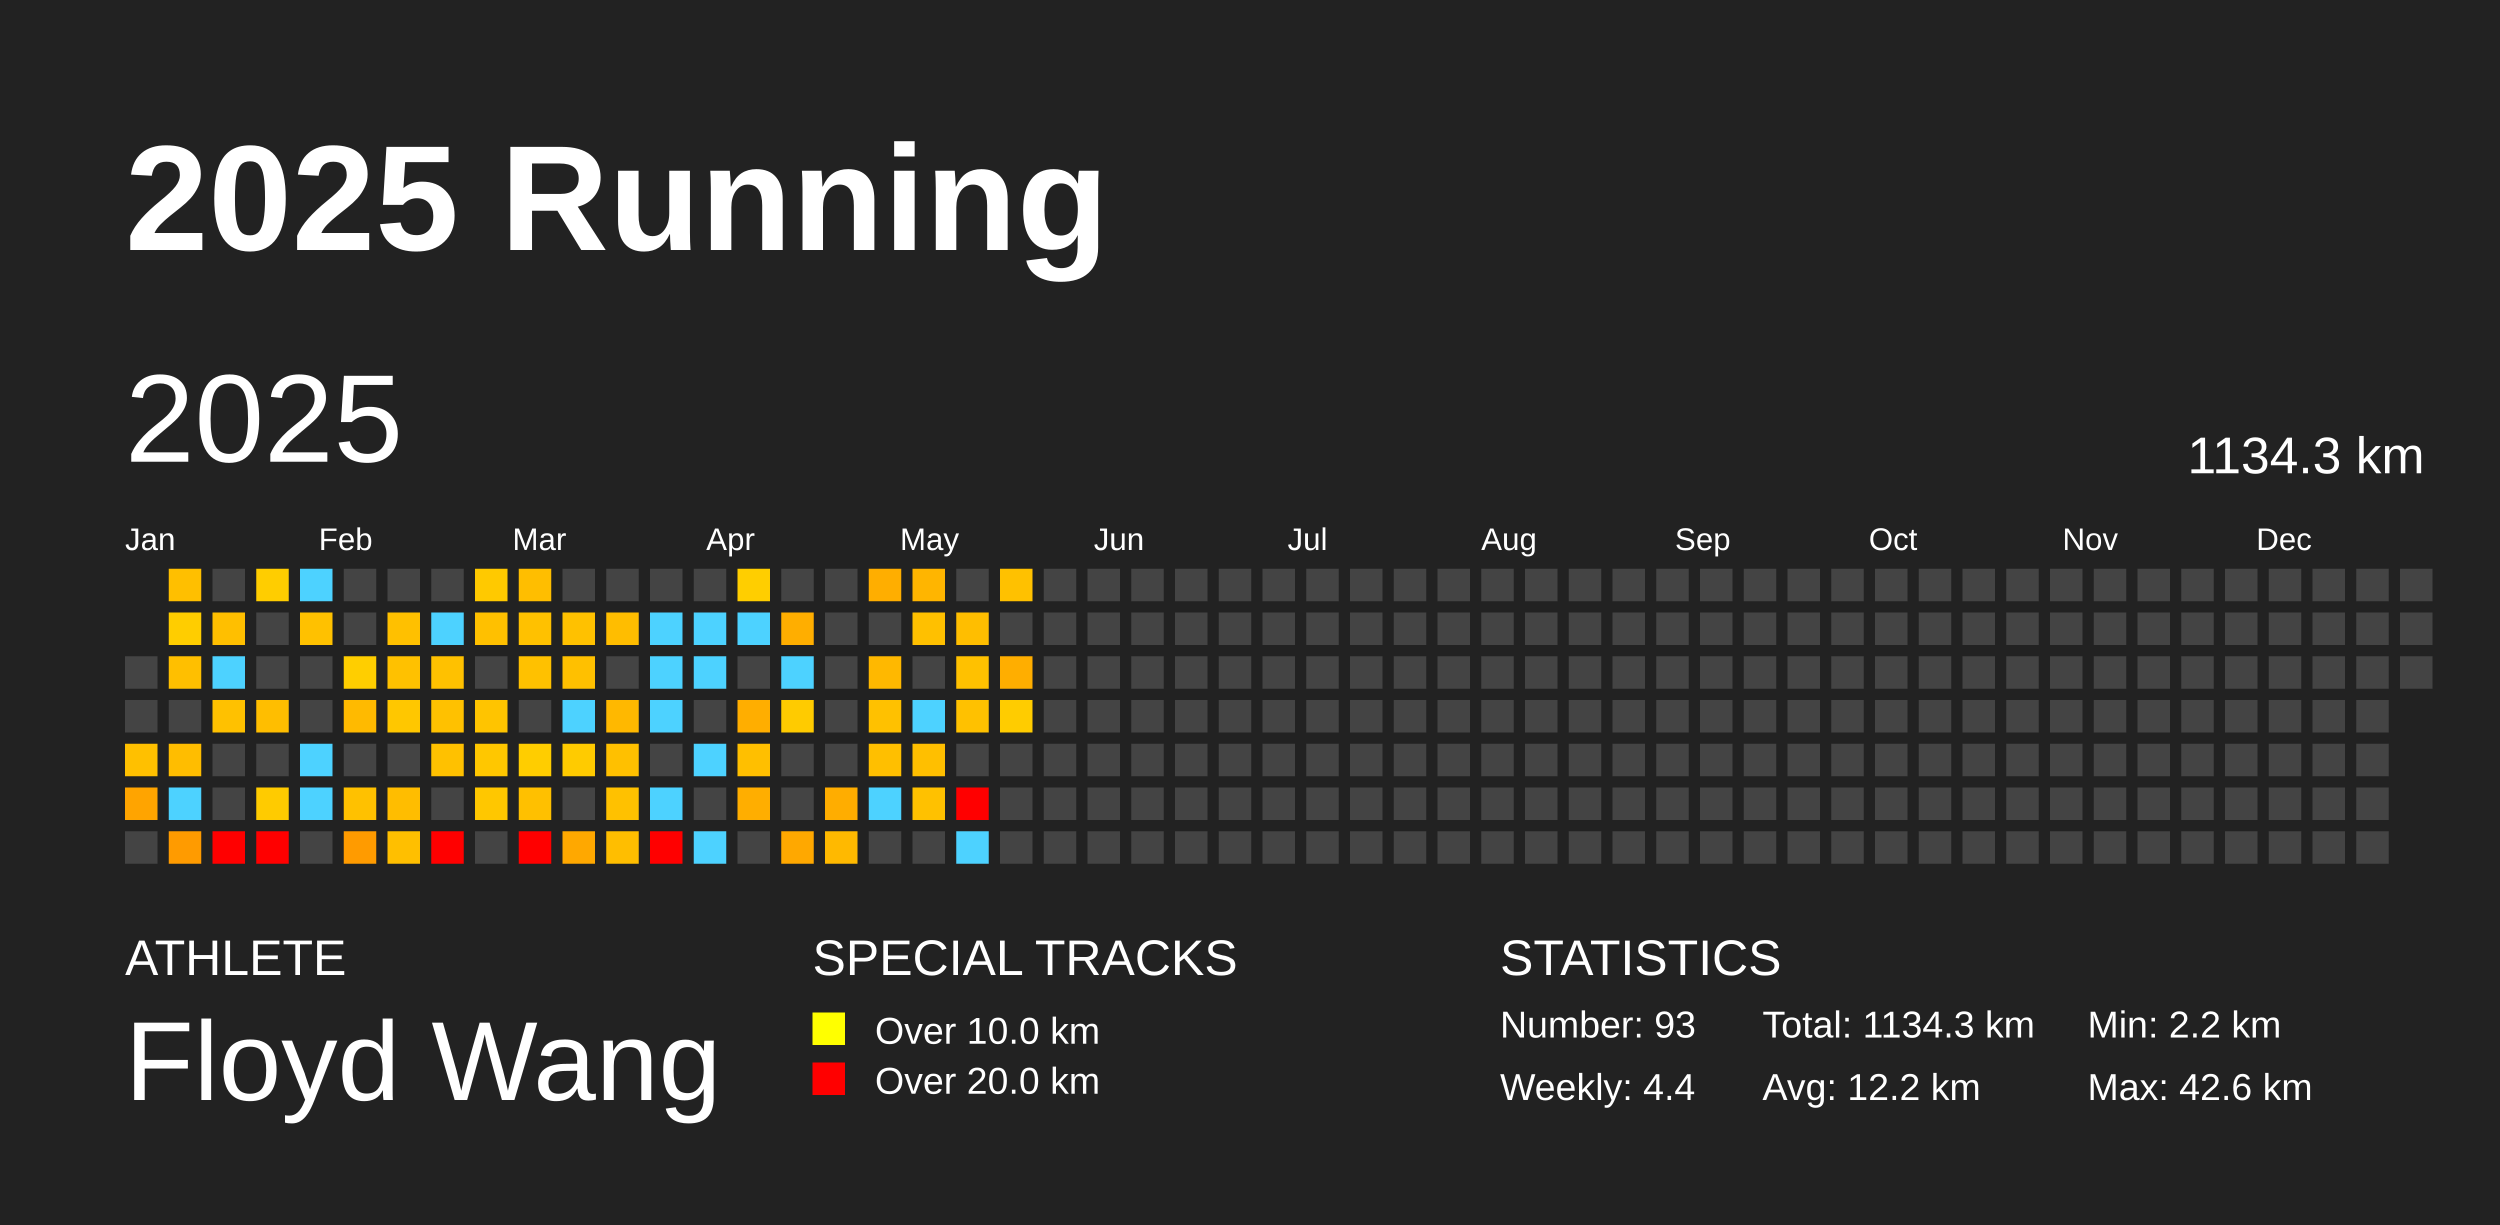
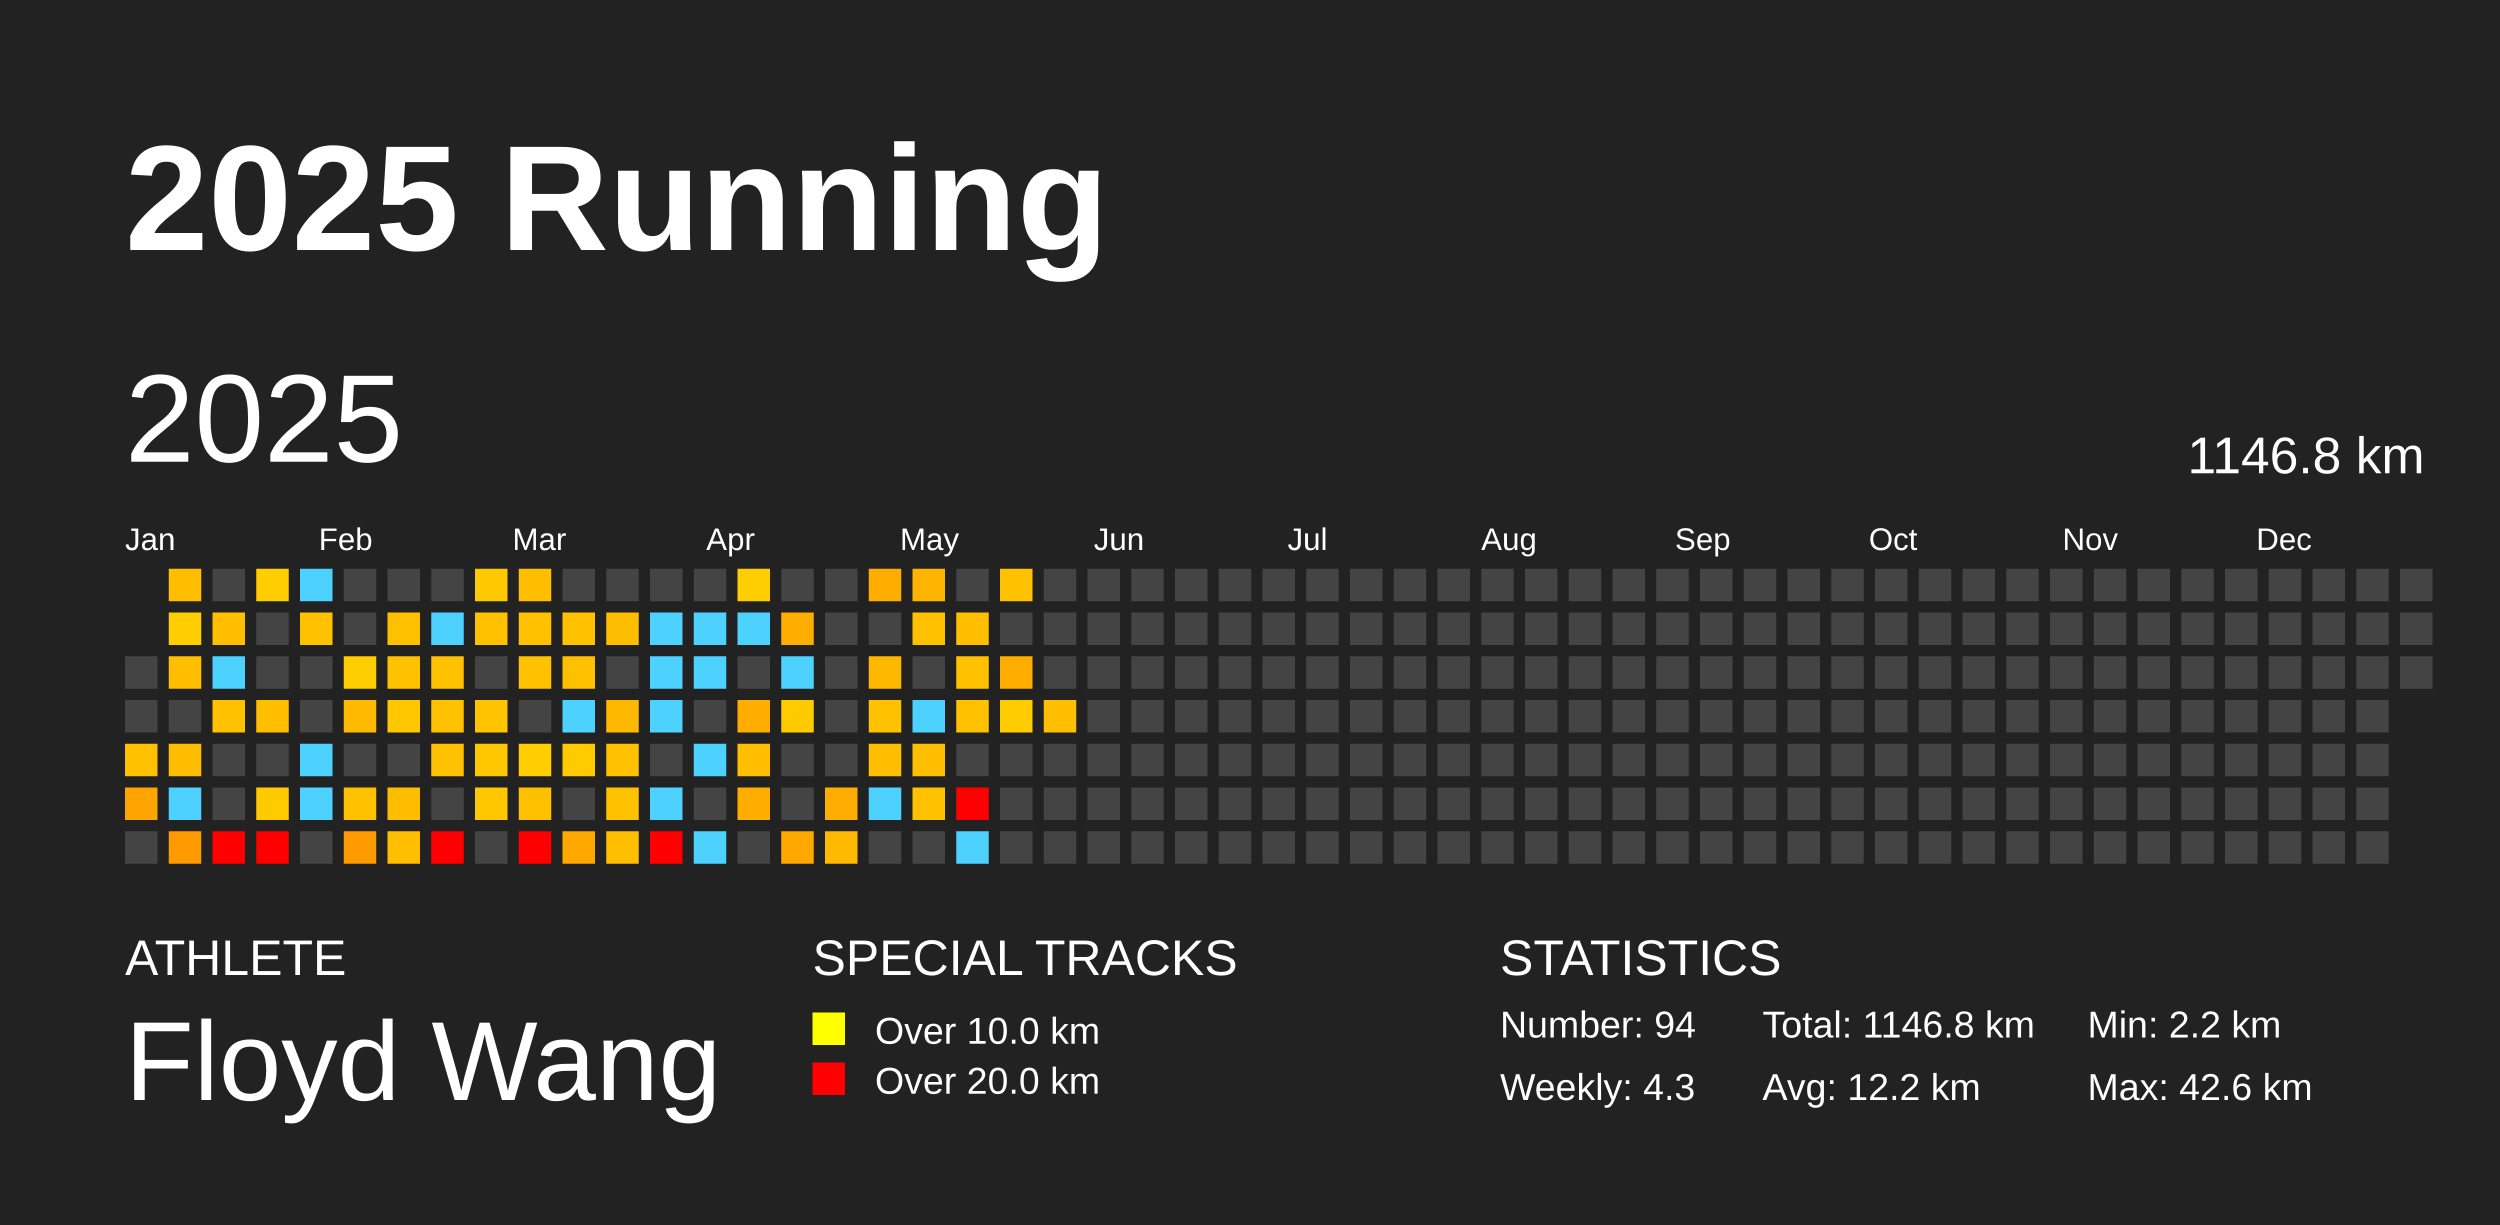
<svg xmlns="http://www.w3.org/2000/svg" baseProfile="full" height="98mm" version="1.1" viewBox="0,0,200,98" width="200mm">
  <defs />
  <rect fill="#222222" height="98" width="200" x="0" y="0" />
  <text fill="#FFFFFF" style="font-size:12px; font-family:Arial; font-weight:bold;" x="10" y="20">2025 Running</text>
  <text fill="#FFFFFF" style="font-size:4px; font-family:Arial" x="10" y="78">ATHLETE</text>
  <text fill="#FFFFFF" style="font-size:9px; font-family:Arial" x="10" y="88">Floyd Wang</text>
  <text fill="#FFFFFF" style="font-size:4px; font-family:Arial" x="65" y="78">SPECIAL TRACKS</text>
  <rect fill="yellow" height="2.6" width="2.6" x="65" y="81" />
  <text fill="#FFFFFF" style="font-size:3px; font-family:Arial" x="70" y="83.5">Over 10.0 km</text>
  <rect fill="red" height="2.6" width="2.6" x="65" y="85" />
  <text fill="#FFFFFF" style="font-size:3px; font-family:Arial" x="70" y="87.5">Over 20.0 km</text>
  <text fill="#FFFFFF" style="font-size:4px; font-family:Arial" x="120" y="78">STATISTICS</text>
-   <text fill="#FFFFFF" style="font-size:3px; font-family:Arial" x="120" y="83">Number: 93</text>
-   <text fill="#FFFFFF" style="font-size:3px; font-family:Arial" x="120" y="88">Weekly: 4.4</text>
-   <text fill="#FFFFFF" style="font-size:3px; font-family:Arial" x="141" y="83">Total: 1134.3 km</text>
+   <text fill="#FFFFFF" style="font-size:3px; font-family:Arial" x="120" y="83">Number: 94</text>
+   <text fill="#FFFFFF" style="font-size:3px; font-family:Arial" x="120" y="88">Weekly: 4.3</text>
+   <text fill="#FFFFFF" style="font-size:3px; font-family:Arial" x="141" y="83">Total: 1146.8 km</text>
  <text fill="#FFFFFF" style="font-size:3px; font-family:Arial" x="141" y="88">Avg: 12.2 km</text>
  <text fill="#FFFFFF" style="font-size:3px; font-family:Arial" x="167" y="83">Min: 2.2 km</text>
  <text fill="#FFFFFF" style="font-size:3px; font-family:Arial" x="167" y="88">Max: 42.6 km</text>
  <text dominant-baseline="hanging" fill="#FFFFFF" style="font-size:10.0px; font-family:Arial;" x="10" y="30">2025</text>
-   <text dominant-baseline="hanging" fill="#FFFFFF" style="font-size:4.125px; font-family:Arial;" x="175" y="35">1134.3 km</text>
+   <text dominant-baseline="hanging" fill="#FFFFFF" style="font-size:4.125px; font-family:Arial;" x="175" y="35">1146.8 km</text>
  <text fill="#FFFFFF" style="font-size:2.5px; font-family:Arial" x="10.0" y="44">Jan</text>
  <text fill="#FFFFFF" style="font-size:2.5px; font-family:Arial" x="25.5" y="44">Feb</text>
  <text fill="#FFFFFF" style="font-size:2.5px; font-family:Arial" x="41.0" y="44">Mar</text>
  <text fill="#FFFFFF" style="font-size:2.5px; font-family:Arial" x="56.5" y="44">Apr</text>
  <text fill="#FFFFFF" style="font-size:2.5px; font-family:Arial" x="72.0" y="44">May</text>
  <text fill="#FFFFFF" style="font-size:2.5px; font-family:Arial" x="87.5" y="44">Jun</text>
  <text fill="#FFFFFF" style="font-size:2.5px; font-family:Arial" x="103.0" y="44">Jul</text>
  <text fill="#FFFFFF" style="font-size:2.5px; font-family:Arial" x="118.5" y="44">Aug</text>
  <text fill="#FFFFFF" style="font-size:2.5px; font-family:Arial" x="134.0" y="44">Sep</text>
  <text fill="#FFFFFF" style="font-size:2.5px; font-family:Arial" x="149.5" y="44">Oct</text>
  <text fill="#FFFFFF" style="font-size:2.5px; font-family:Arial" x="165.0" y="44">Nov</text>
  <text fill="#FFFFFF" style="font-size:2.5px; font-family:Arial" x="180.5" y="44">Dec</text>
  <rect fill="#444444" height="2.6" width="2.6" x="10.0" y="52.5" />
  <rect fill="#444444" height="2.6" width="2.6" x="10.0" y="56.0" />
  <rect fill="#ffc000" height="2.6" width="2.6" x="10.0" y="59.5" />
  <rect fill="#ffa400" height="2.6" width="2.6" x="10.0" y="63.0" />
  <rect fill="#444444" height="2.6" width="2.6" x="10.0" y="66.5" />
  <rect fill="#ffbf00" height="2.6" width="2.6" x="13.5" y="45.5" />
  <rect fill="#ffcd00" height="2.6" width="2.6" x="13.5" y="49.0" />
  <rect fill="#ffbf00" height="2.6" width="2.6" x="13.5" y="52.5" />
  <rect fill="#444444" height="2.6" width="2.6" x="13.5" y="56.0" />
  <rect fill="#ffbd00" height="2.6" width="2.6" x="13.5" y="59.5" />
  <rect fill="#4dd2ff" height="2.6" width="2.6" x="13.5" y="63.0" />
  <rect fill="#ff9b00" height="2.6" width="2.6" x="13.5" y="66.5" />
  <rect fill="#444444" height="2.6" width="2.6" x="17.0" y="45.5" />
  <rect fill="#ffbf00" height="2.6" width="2.6" x="17.0" y="49.0" />
  <rect fill="#4dd2ff" height="2.6" width="2.6" x="17.0" y="52.5" />
  <rect fill="#ffc100" height="2.6" width="2.6" x="17.0" y="56.0" />
  <rect fill="#444444" height="2.6" width="2.6" x="17.0" y="59.5" />
  <rect fill="#444444" height="2.6" width="2.6" x="17.0" y="63.0" />
  <rect fill="red" height="2.6" width="2.6" x="17.0" y="66.5" />
  <rect fill="#ffcd00" height="2.6" width="2.6" x="20.5" y="45.5" />
  <rect fill="#444444" height="2.6" width="2.6" x="20.5" y="49.0" />
  <rect fill="#444444" height="2.6" width="2.6" x="20.5" y="52.5" />
  <rect fill="#ffbe00" height="2.6" width="2.6" x="20.5" y="56.0" />
  <rect fill="#444444" height="2.6" width="2.6" x="20.5" y="59.5" />
  <rect fill="#ffcb00" height="2.6" width="2.6" x="20.5" y="63.0" />
  <rect fill="red" height="2.6" width="2.6" x="20.5" y="66.5" />
  <rect fill="#4dd2ff" height="2.6" width="2.6" x="24.0" y="45.5" />
  <rect fill="#ffc100" height="2.6" width="2.6" x="24.0" y="49.0" />
  <rect fill="#444444" height="2.6" width="2.6" x="24.0" y="52.5" />
  <rect fill="#444444" height="2.6" width="2.6" x="24.0" y="56.0" />
  <rect fill="#4dd2ff" height="2.6" width="2.6" x="24.0" y="59.5" />
  <rect fill="#4dd2ff" height="2.6" width="2.6" x="24.0" y="63.0" />
  <rect fill="#444444" height="2.6" width="2.6" x="24.0" y="66.5" />
  <rect fill="#444444" height="2.6" width="2.6" x="27.5" y="45.5" />
  <rect fill="#444444" height="2.6" width="2.6" x="27.5" y="49.0" />
  <rect fill="#ffce00" height="2.6" width="2.6" x="27.5" y="52.5" />
  <rect fill="#ffba00" height="2.6" width="2.6" x="27.5" y="56.0" />
  <rect fill="#444444" height="2.6" width="2.6" x="27.5" y="59.5" />
  <rect fill="#ffc100" height="2.6" width="2.6" x="27.5" y="63.0" />
  <rect fill="#ff9b00" height="2.6" width="2.6" x="27.5" y="66.5" />
  <rect fill="#444444" height="2.6" width="2.6" x="31.0" y="45.5" />
  <rect fill="#ffc000" height="2.6" width="2.6" x="31.0" y="49.0" />
  <rect fill="#ffc100" height="2.6" width="2.6" x="31.0" y="52.5" />
  <rect fill="#ffc700" height="2.6" width="2.6" x="31.0" y="56.0" />
  <rect fill="#444444" height="2.6" width="2.6" x="31.0" y="59.5" />
  <rect fill="#ffbd00" height="2.6" width="2.6" x="31.0" y="63.0" />
  <rect fill="#ffbf00" height="2.6" width="2.6" x="31.0" y="66.5" />
  <rect fill="#444444" height="2.6" width="2.6" x="34.5" y="45.5" />
  <rect fill="#4dd2ff" height="2.6" width="2.6" x="34.5" y="49.0" />
  <rect fill="#ffc100" height="2.6" width="2.6" x="34.5" y="52.5" />
  <rect fill="#ffc100" height="2.6" width="2.6" x="34.5" y="56.0" />
  <rect fill="#ffc100" height="2.6" width="2.6" x="34.5" y="59.5" />
  <rect fill="#444444" height="2.6" width="2.6" x="34.5" y="63.0" />
  <rect fill="red" height="2.6" width="2.6" x="34.5" y="66.5" />
  <rect fill="#ffc900" height="2.6" width="2.6" x="38.0" y="45.5" />
  <rect fill="#ffc000" height="2.6" width="2.6" x="38.0" y="49.0" />
  <rect fill="#444444" height="2.6" width="2.6" x="38.0" y="52.5" />
  <rect fill="#ffc400" height="2.6" width="2.6" x="38.0" y="56.0" />
  <rect fill="#ffc700" height="2.6" width="2.6" x="38.0" y="59.5" />
  <rect fill="#ffc700" height="2.6" width="2.6" x="38.0" y="63.0" />
  <rect fill="#444444" height="2.6" width="2.6" x="38.0" y="66.5" />
  <rect fill="#ffbe00" height="2.6" width="2.6" x="41.5" y="45.5" />
  <rect fill="#ffc100" height="2.6" width="2.6" x="41.5" y="49.0" />
  <rect fill="#ffc100" height="2.6" width="2.6" x="41.5" y="52.5" />
  <rect fill="#444444" height="2.6" width="2.6" x="41.5" y="56.0" />
  <rect fill="#ffcd00" height="2.6" width="2.6" x="41.5" y="59.5" />
  <rect fill="#ffc000" height="2.6" width="2.6" x="41.5" y="63.0" />
  <rect fill="red" height="2.6" width="2.6" x="41.5" y="66.5" />
  <rect fill="#444444" height="2.6" width="2.6" x="45.0" y="45.5" />
  <rect fill="#ffc100" height="2.6" width="2.6" x="45.0" y="49.0" />
  <rect fill="#ffc000" height="2.6" width="2.6" x="45.0" y="52.5" />
  <rect fill="#4dd2ff" height="2.6" width="2.6" x="45.0" y="56.0" />
  <rect fill="#ffcb00" height="2.6" width="2.6" x="45.0" y="59.5" />
  <rect fill="#444444" height="2.6" width="2.6" x="45.0" y="63.0" />
  <rect fill="#ffa800" height="2.6" width="2.6" x="45.0" y="66.5" />
  <rect fill="#444444" height="2.6" width="2.6" x="48.5" y="45.5" />
  <rect fill="#ffbd00" height="2.6" width="2.6" x="48.5" y="49.0" />
  <rect fill="#444444" height="2.6" width="2.6" x="48.5" y="52.5" />
  <rect fill="#ffb800" height="2.6" width="2.6" x="48.5" y="56.0" />
  <rect fill="#ffc000" height="2.6" width="2.6" x="48.5" y="59.5" />
  <rect fill="#ffc100" height="2.6" width="2.6" x="48.5" y="63.0" />
  <rect fill="#ffbe00" height="2.6" width="2.6" x="48.5" y="66.5" />
  <rect fill="#444444" height="2.6" width="2.6" x="52.0" y="45.5" />
  <rect fill="#4dd2ff" height="2.6" width="2.6" x="52.0" y="49.0" />
  <rect fill="#4dd2ff" height="2.6" width="2.6" x="52.0" y="52.5" />
  <rect fill="#4dd2ff" height="2.6" width="2.6" x="52.0" y="56.0" />
  <rect fill="#444444" height="2.6" width="2.6" x="52.0" y="59.5" />
  <rect fill="#4dd2ff" height="2.6" width="2.6" x="52.0" y="63.0" />
  <rect fill="red" height="2.6" width="2.6" x="52.0" y="66.5" />
  <rect fill="#444444" height="2.6" width="2.6" x="55.5" y="45.5" />
  <rect fill="#4dd2ff" height="2.6" width="2.6" x="55.5" y="49.0" />
  <rect fill="#4dd2ff" height="2.6" width="2.6" x="55.5" y="52.5" />
  <rect fill="#444444" height="2.6" width="2.6" x="55.5" y="56.0" />
  <rect fill="#4dd2ff" height="2.6" width="2.6" x="55.5" y="59.5" />
  <rect fill="#444444" height="2.6" width="2.6" x="55.5" y="63.0" />
  <rect fill="#4dd2ff" height="2.6" width="2.6" x="55.5" y="66.5" />
  <rect fill="#ffce00" height="2.6" width="2.6" x="59.0" y="45.5" />
  <rect fill="#4dd2ff" height="2.6" width="2.6" x="59.0" y="49.0" />
  <rect fill="#444444" height="2.6" width="2.6" x="59.0" y="52.5" />
  <rect fill="#ffae00" height="2.6" width="2.6" x="59.0" y="56.0" />
  <rect fill="#ffbf00" height="2.6" width="2.6" x="59.0" y="59.5" />
  <rect fill="#ffae00" height="2.6" width="2.6" x="59.0" y="63.0" />
  <rect fill="#444444" height="2.6" width="2.6" x="59.0" y="66.5" />
  <rect fill="#444444" height="2.6" width="2.6" x="62.5" y="45.5" />
  <rect fill="#ffae00" height="2.6" width="2.6" x="62.5" y="49.0" />
  <rect fill="#4dd2ff" height="2.6" width="2.6" x="62.5" y="52.5" />
  <rect fill="#ffcb00" height="2.6" width="2.6" x="62.5" y="56.0" />
  <rect fill="#444444" height="2.6" width="2.6" x="62.5" y="59.5" />
  <rect fill="#444444" height="2.6" width="2.6" x="62.5" y="63.0" />
  <rect fill="#ffa800" height="2.6" width="2.6" x="62.5" y="66.5" />
  <rect fill="#444444" height="2.6" width="2.6" x="66.0" y="45.5" />
  <rect fill="#444444" height="2.6" width="2.6" x="66.0" y="49.0" />
  <rect fill="#444444" height="2.6" width="2.6" x="66.0" y="52.5" />
  <rect fill="#444444" height="2.6" width="2.6" x="66.0" y="56.0" />
  <rect fill="#444444" height="2.6" width="2.6" x="66.0" y="59.5" />
  <rect fill="#ffad00" height="2.6" width="2.6" x="66.0" y="63.0" />
  <rect fill="#ffb900" height="2.6" width="2.6" x="66.0" y="66.5" />
  <rect fill="#ffae00" height="2.6" width="2.6" x="69.5" y="45.5" />
  <rect fill="#444444" height="2.6" width="2.6" x="69.5" y="49.0" />
  <rect fill="#ffb800" height="2.6" width="2.6" x="69.5" y="52.5" />
  <rect fill="#ffc100" height="2.6" width="2.6" x="69.5" y="56.0" />
  <rect fill="#ffbf00" height="2.6" width="2.6" x="69.5" y="59.5" />
  <rect fill="#4dd2ff" height="2.6" width="2.6" x="69.5" y="63.0" />
  <rect fill="#444444" height="2.6" width="2.6" x="69.5" y="66.5" />
  <rect fill="#ffb500" height="2.6" width="2.6" x="73.0" y="45.5" />
  <rect fill="#ffc000" height="2.6" width="2.6" x="73.0" y="49.0" />
  <rect fill="#444444" height="2.6" width="2.6" x="73.0" y="52.5" />
  <rect fill="#4dd2ff" height="2.6" width="2.6" x="73.0" y="56.0" />
  <rect fill="#ffbf00" height="2.6" width="2.6" x="73.0" y="59.5" />
  <rect fill="#ffc100" height="2.6" width="2.6" x="73.0" y="63.0" />
  <rect fill="#444444" height="2.6" width="2.6" x="73.0" y="66.5" />
  <rect fill="#444444" height="2.6" width="2.6" x="76.5" y="45.5" />
  <rect fill="#ffbe00" height="2.6" width="2.6" x="76.5" y="49.0" />
  <rect fill="#ffc100" height="2.6" width="2.6" x="76.5" y="52.5" />
  <rect fill="#ffc100" height="2.6" width="2.6" x="76.5" y="56.0" />
  <rect fill="#444444" height="2.6" width="2.6" x="76.5" y="59.5" />
  <rect fill="red" height="2.6" width="2.6" x="76.5" y="63.0" />
  <rect fill="#4dd2ff" height="2.6" width="2.6" x="76.5" y="66.5" />
  <rect fill="#ffc100" height="2.6" width="2.6" x="80.0" y="45.5" />
  <rect fill="#444444" height="2.6" width="2.6" x="80.0" y="49.0" />
  <rect fill="#ffae00" height="2.6" width="2.6" x="80.0" y="52.5" />
  <rect fill="#ffcc00" height="2.6" width="2.6" x="80.0" y="56.0" />
  <rect fill="#444444" height="2.6" width="2.6" x="80.0" y="59.5" />
  <rect fill="#444444" height="2.6" width="2.6" x="80.0" y="63.0" />
  <rect fill="#444444" height="2.6" width="2.6" x="80.0" y="66.5" />
  <rect fill="#444444" height="2.6" width="2.6" x="83.5" y="45.5" />
  <rect fill="#444444" height="2.6" width="2.6" x="83.5" y="49.0" />
  <rect fill="#444444" height="2.6" width="2.6" x="83.5" y="52.5" />
-   <rect fill="#444444" height="2.6" width="2.6" x="83.5" y="56.0" />
+   <rect fill="#ffbe00" height="2.6" width="2.6" x="83.5" y="56.0" />
  <rect fill="#444444" height="2.6" width="2.6" x="83.5" y="59.5" />
  <rect fill="#444444" height="2.6" width="2.6" x="83.5" y="63.0" />
  <rect fill="#444444" height="2.6" width="2.6" x="83.5" y="66.5" />
  <rect fill="#444444" height="2.6" width="2.6" x="87.0" y="45.5" />
  <rect fill="#444444" height="2.6" width="2.6" x="87.0" y="49.0" />
  <rect fill="#444444" height="2.6" width="2.6" x="87.0" y="52.5" />
  <rect fill="#444444" height="2.6" width="2.6" x="87.0" y="56.0" />
  <rect fill="#444444" height="2.6" width="2.6" x="87.0" y="59.5" />
  <rect fill="#444444" height="2.6" width="2.6" x="87.0" y="63.0" />
  <rect fill="#444444" height="2.6" width="2.6" x="87.0" y="66.5" />
  <rect fill="#444444" height="2.6" width="2.6" x="90.5" y="45.5" />
  <rect fill="#444444" height="2.6" width="2.6" x="90.5" y="49.0" />
  <rect fill="#444444" height="2.6" width="2.6" x="90.5" y="52.5" />
  <rect fill="#444444" height="2.6" width="2.6" x="90.5" y="56.0" />
  <rect fill="#444444" height="2.6" width="2.6" x="90.5" y="59.5" />
  <rect fill="#444444" height="2.6" width="2.6" x="90.5" y="63.0" />
  <rect fill="#444444" height="2.6" width="2.6" x="90.5" y="66.5" />
  <rect fill="#444444" height="2.6" width="2.6" x="94.0" y="45.5" />
  <rect fill="#444444" height="2.6" width="2.6" x="94.0" y="49.0" />
  <rect fill="#444444" height="2.6" width="2.6" x="94.0" y="52.5" />
  <rect fill="#444444" height="2.6" width="2.6" x="94.0" y="56.0" />
  <rect fill="#444444" height="2.6" width="2.6" x="94.0" y="59.5" />
  <rect fill="#444444" height="2.6" width="2.6" x="94.0" y="63.0" />
  <rect fill="#444444" height="2.6" width="2.6" x="94.0" y="66.5" />
  <rect fill="#444444" height="2.6" width="2.6" x="97.5" y="45.5" />
  <rect fill="#444444" height="2.6" width="2.6" x="97.5" y="49.0" />
  <rect fill="#444444" height="2.6" width="2.6" x="97.5" y="52.5" />
  <rect fill="#444444" height="2.6" width="2.6" x="97.5" y="56.0" />
  <rect fill="#444444" height="2.6" width="2.6" x="97.5" y="59.5" />
  <rect fill="#444444" height="2.6" width="2.6" x="97.5" y="63.0" />
  <rect fill="#444444" height="2.6" width="2.6" x="97.5" y="66.5" />
  <rect fill="#444444" height="2.6" width="2.6" x="101.0" y="45.5" />
  <rect fill="#444444" height="2.6" width="2.6" x="101.0" y="49.0" />
  <rect fill="#444444" height="2.6" width="2.6" x="101.0" y="52.5" />
  <rect fill="#444444" height="2.6" width="2.6" x="101.0" y="56.0" />
  <rect fill="#444444" height="2.6" width="2.6" x="101.0" y="59.5" />
  <rect fill="#444444" height="2.6" width="2.6" x="101.0" y="63.0" />
  <rect fill="#444444" height="2.6" width="2.6" x="101.0" y="66.5" />
  <rect fill="#444444" height="2.6" width="2.6" x="104.5" y="45.5" />
  <rect fill="#444444" height="2.6" width="2.6" x="104.5" y="49.0" />
  <rect fill="#444444" height="2.6" width="2.6" x="104.5" y="52.5" />
  <rect fill="#444444" height="2.6" width="2.6" x="104.5" y="56.0" />
  <rect fill="#444444" height="2.6" width="2.6" x="104.5" y="59.5" />
  <rect fill="#444444" height="2.6" width="2.6" x="104.5" y="63.0" />
  <rect fill="#444444" height="2.6" width="2.6" x="104.5" y="66.5" />
  <rect fill="#444444" height="2.6" width="2.6" x="108.0" y="45.5" />
  <rect fill="#444444" height="2.6" width="2.6" x="108.0" y="49.0" />
  <rect fill="#444444" height="2.6" width="2.6" x="108.0" y="52.5" />
  <rect fill="#444444" height="2.6" width="2.6" x="108.0" y="56.0" />
  <rect fill="#444444" height="2.6" width="2.6" x="108.0" y="59.5" />
  <rect fill="#444444" height="2.6" width="2.6" x="108.0" y="63.0" />
  <rect fill="#444444" height="2.6" width="2.6" x="108.0" y="66.5" />
  <rect fill="#444444" height="2.6" width="2.6" x="111.5" y="45.5" />
  <rect fill="#444444" height="2.6" width="2.6" x="111.5" y="49.0" />
  <rect fill="#444444" height="2.6" width="2.6" x="111.5" y="52.5" />
  <rect fill="#444444" height="2.6" width="2.6" x="111.5" y="56.0" />
  <rect fill="#444444" height="2.6" width="2.6" x="111.5" y="59.5" />
  <rect fill="#444444" height="2.6" width="2.6" x="111.5" y="63.0" />
  <rect fill="#444444" height="2.6" width="2.6" x="111.5" y="66.5" />
  <rect fill="#444444" height="2.6" width="2.6" x="115.0" y="45.5" />
  <rect fill="#444444" height="2.6" width="2.6" x="115.0" y="49.0" />
  <rect fill="#444444" height="2.6" width="2.6" x="115.0" y="52.5" />
  <rect fill="#444444" height="2.6" width="2.6" x="115.0" y="56.0" />
  <rect fill="#444444" height="2.6" width="2.6" x="115.0" y="59.5" />
  <rect fill="#444444" height="2.6" width="2.6" x="115.0" y="63.0" />
  <rect fill="#444444" height="2.6" width="2.6" x="115.0" y="66.5" />
  <rect fill="#444444" height="2.6" width="2.6" x="118.5" y="45.5" />
  <rect fill="#444444" height="2.6" width="2.6" x="118.5" y="49.0" />
  <rect fill="#444444" height="2.6" width="2.6" x="118.5" y="52.5" />
  <rect fill="#444444" height="2.6" width="2.6" x="118.5" y="56.0" />
  <rect fill="#444444" height="2.6" width="2.6" x="118.5" y="59.5" />
  <rect fill="#444444" height="2.6" width="2.6" x="118.5" y="63.0" />
  <rect fill="#444444" height="2.6" width="2.6" x="118.5" y="66.5" />
  <rect fill="#444444" height="2.6" width="2.6" x="122.0" y="45.5" />
  <rect fill="#444444" height="2.6" width="2.6" x="122.0" y="49.0" />
  <rect fill="#444444" height="2.6" width="2.6" x="122.0" y="52.5" />
  <rect fill="#444444" height="2.6" width="2.6" x="122.0" y="56.0" />
  <rect fill="#444444" height="2.6" width="2.6" x="122.0" y="59.5" />
  <rect fill="#444444" height="2.6" width="2.6" x="122.0" y="63.0" />
  <rect fill="#444444" height="2.6" width="2.6" x="122.0" y="66.5" />
  <rect fill="#444444" height="2.6" width="2.6" x="125.5" y="45.5" />
  <rect fill="#444444" height="2.6" width="2.6" x="125.5" y="49.0" />
  <rect fill="#444444" height="2.6" width="2.6" x="125.5" y="52.5" />
  <rect fill="#444444" height="2.6" width="2.6" x="125.5" y="56.0" />
  <rect fill="#444444" height="2.6" width="2.6" x="125.5" y="59.5" />
  <rect fill="#444444" height="2.6" width="2.6" x="125.5" y="63.0" />
  <rect fill="#444444" height="2.6" width="2.6" x="125.5" y="66.5" />
  <rect fill="#444444" height="2.6" width="2.6" x="129.0" y="45.5" />
  <rect fill="#444444" height="2.6" width="2.6" x="129.0" y="49.0" />
  <rect fill="#444444" height="2.6" width="2.6" x="129.0" y="52.5" />
  <rect fill="#444444" height="2.6" width="2.6" x="129.0" y="56.0" />
  <rect fill="#444444" height="2.6" width="2.6" x="129.0" y="59.5" />
  <rect fill="#444444" height="2.6" width="2.6" x="129.0" y="63.0" />
  <rect fill="#444444" height="2.6" width="2.6" x="129.0" y="66.5" />
  <rect fill="#444444" height="2.6" width="2.6" x="132.5" y="45.5" />
  <rect fill="#444444" height="2.6" width="2.6" x="132.5" y="49.0" />
  <rect fill="#444444" height="2.6" width="2.6" x="132.5" y="52.5" />
  <rect fill="#444444" height="2.6" width="2.6" x="132.5" y="56.0" />
  <rect fill="#444444" height="2.6" width="2.6" x="132.5" y="59.5" />
  <rect fill="#444444" height="2.6" width="2.6" x="132.5" y="63.0" />
  <rect fill="#444444" height="2.6" width="2.6" x="132.5" y="66.5" />
  <rect fill="#444444" height="2.6" width="2.6" x="136.0" y="45.5" />
  <rect fill="#444444" height="2.6" width="2.6" x="136.0" y="49.0" />
  <rect fill="#444444" height="2.6" width="2.6" x="136.0" y="52.5" />
  <rect fill="#444444" height="2.6" width="2.6" x="136.0" y="56.0" />
  <rect fill="#444444" height="2.6" width="2.6" x="136.0" y="59.5" />
  <rect fill="#444444" height="2.6" width="2.6" x="136.0" y="63.0" />
  <rect fill="#444444" height="2.6" width="2.6" x="136.0" y="66.5" />
  <rect fill="#444444" height="2.6" width="2.6" x="139.5" y="45.5" />
  <rect fill="#444444" height="2.6" width="2.6" x="139.5" y="49.0" />
  <rect fill="#444444" height="2.6" width="2.6" x="139.5" y="52.5" />
  <rect fill="#444444" height="2.6" width="2.6" x="139.5" y="56.0" />
  <rect fill="#444444" height="2.6" width="2.6" x="139.5" y="59.5" />
  <rect fill="#444444" height="2.6" width="2.6" x="139.5" y="63.0" />
  <rect fill="#444444" height="2.6" width="2.6" x="139.5" y="66.5" />
  <rect fill="#444444" height="2.6" width="2.6" x="143.0" y="45.5" />
  <rect fill="#444444" height="2.6" width="2.6" x="143.0" y="49.0" />
  <rect fill="#444444" height="2.6" width="2.6" x="143.0" y="52.5" />
  <rect fill="#444444" height="2.6" width="2.6" x="143.0" y="56.0" />
  <rect fill="#444444" height="2.6" width="2.6" x="143.0" y="59.5" />
  <rect fill="#444444" height="2.6" width="2.6" x="143.0" y="63.0" />
  <rect fill="#444444" height="2.6" width="2.6" x="143.0" y="66.5" />
  <rect fill="#444444" height="2.6" width="2.6" x="146.5" y="45.5" />
  <rect fill="#444444" height="2.6" width="2.6" x="146.5" y="49.0" />
  <rect fill="#444444" height="2.6" width="2.6" x="146.5" y="52.5" />
  <rect fill="#444444" height="2.6" width="2.6" x="146.5" y="56.0" />
  <rect fill="#444444" height="2.6" width="2.6" x="146.5" y="59.5" />
  <rect fill="#444444" height="2.6" width="2.6" x="146.5" y="63.0" />
  <rect fill="#444444" height="2.6" width="2.6" x="146.5" y="66.5" />
  <rect fill="#444444" height="2.6" width="2.6" x="150.0" y="45.5" />
  <rect fill="#444444" height="2.6" width="2.6" x="150.0" y="49.0" />
  <rect fill="#444444" height="2.6" width="2.6" x="150.0" y="52.5" />
  <rect fill="#444444" height="2.6" width="2.6" x="150.0" y="56.0" />
  <rect fill="#444444" height="2.6" width="2.6" x="150.0" y="59.5" />
  <rect fill="#444444" height="2.6" width="2.6" x="150.0" y="63.0" />
  <rect fill="#444444" height="2.6" width="2.6" x="150.0" y="66.5" />
  <rect fill="#444444" height="2.6" width="2.6" x="153.5" y="45.5" />
  <rect fill="#444444" height="2.6" width="2.6" x="153.5" y="49.0" />
  <rect fill="#444444" height="2.6" width="2.6" x="153.5" y="52.5" />
  <rect fill="#444444" height="2.6" width="2.6" x="153.5" y="56.0" />
  <rect fill="#444444" height="2.6" width="2.6" x="153.5" y="59.5" />
  <rect fill="#444444" height="2.6" width="2.6" x="153.5" y="63.0" />
  <rect fill="#444444" height="2.6" width="2.6" x="153.5" y="66.5" />
  <rect fill="#444444" height="2.6" width="2.6" x="157.0" y="45.5" />
  <rect fill="#444444" height="2.6" width="2.6" x="157.0" y="49.0" />
  <rect fill="#444444" height="2.6" width="2.6" x="157.0" y="52.5" />
  <rect fill="#444444" height="2.6" width="2.6" x="157.0" y="56.0" />
  <rect fill="#444444" height="2.6" width="2.6" x="157.0" y="59.5" />
  <rect fill="#444444" height="2.6" width="2.6" x="157.0" y="63.0" />
  <rect fill="#444444" height="2.6" width="2.6" x="157.0" y="66.5" />
  <rect fill="#444444" height="2.6" width="2.6" x="160.5" y="45.5" />
  <rect fill="#444444" height="2.6" width="2.6" x="160.5" y="49.0" />
  <rect fill="#444444" height="2.6" width="2.6" x="160.5" y="52.5" />
  <rect fill="#444444" height="2.6" width="2.6" x="160.5" y="56.0" />
  <rect fill="#444444" height="2.6" width="2.6" x="160.5" y="59.5" />
  <rect fill="#444444" height="2.6" width="2.6" x="160.5" y="63.0" />
  <rect fill="#444444" height="2.6" width="2.6" x="160.5" y="66.5" />
  <rect fill="#444444" height="2.6" width="2.6" x="164.0" y="45.5" />
  <rect fill="#444444" height="2.6" width="2.6" x="164.0" y="49.0" />
  <rect fill="#444444" height="2.6" width="2.6" x="164.0" y="52.5" />
  <rect fill="#444444" height="2.6" width="2.6" x="164.0" y="56.0" />
  <rect fill="#444444" height="2.6" width="2.6" x="164.0" y="59.5" />
  <rect fill="#444444" height="2.6" width="2.6" x="164.0" y="63.0" />
  <rect fill="#444444" height="2.6" width="2.6" x="164.0" y="66.5" />
  <rect fill="#444444" height="2.6" width="2.6" x="167.5" y="45.5" />
  <rect fill="#444444" height="2.6" width="2.6" x="167.5" y="49.0" />
  <rect fill="#444444" height="2.6" width="2.6" x="167.5" y="52.5" />
  <rect fill="#444444" height="2.6" width="2.6" x="167.5" y="56.0" />
  <rect fill="#444444" height="2.6" width="2.6" x="167.5" y="59.5" />
  <rect fill="#444444" height="2.6" width="2.6" x="167.5" y="63.0" />
  <rect fill="#444444" height="2.6" width="2.6" x="167.5" y="66.5" />
  <rect fill="#444444" height="2.6" width="2.6" x="171.0" y="45.5" />
  <rect fill="#444444" height="2.6" width="2.6" x="171.0" y="49.0" />
  <rect fill="#444444" height="2.6" width="2.6" x="171.0" y="52.5" />
  <rect fill="#444444" height="2.6" width="2.6" x="171.0" y="56.0" />
  <rect fill="#444444" height="2.6" width="2.6" x="171.0" y="59.5" />
  <rect fill="#444444" height="2.6" width="2.6" x="171.0" y="63.0" />
  <rect fill="#444444" height="2.6" width="2.6" x="171.0" y="66.5" />
  <rect fill="#444444" height="2.6" width="2.6" x="174.5" y="45.5" />
  <rect fill="#444444" height="2.6" width="2.6" x="174.5" y="49.0" />
  <rect fill="#444444" height="2.6" width="2.6" x="174.5" y="52.5" />
  <rect fill="#444444" height="2.6" width="2.6" x="174.5" y="56.0" />
  <rect fill="#444444" height="2.6" width="2.6" x="174.5" y="59.5" />
  <rect fill="#444444" height="2.6" width="2.6" x="174.5" y="63.0" />
  <rect fill="#444444" height="2.6" width="2.6" x="174.5" y="66.5" />
  <rect fill="#444444" height="2.6" width="2.6" x="178.0" y="45.5" />
  <rect fill="#444444" height="2.6" width="2.6" x="178.0" y="49.0" />
  <rect fill="#444444" height="2.6" width="2.6" x="178.0" y="52.5" />
  <rect fill="#444444" height="2.6" width="2.6" x="178.0" y="56.0" />
  <rect fill="#444444" height="2.6" width="2.6" x="178.0" y="59.5" />
  <rect fill="#444444" height="2.6" width="2.6" x="178.0" y="63.0" />
  <rect fill="#444444" height="2.6" width="2.6" x="178.0" y="66.5" />
  <rect fill="#444444" height="2.6" width="2.6" x="181.5" y="45.5" />
  <rect fill="#444444" height="2.6" width="2.6" x="181.5" y="49.0" />
  <rect fill="#444444" height="2.6" width="2.6" x="181.5" y="52.5" />
  <rect fill="#444444" height="2.6" width="2.6" x="181.5" y="56.0" />
  <rect fill="#444444" height="2.6" width="2.6" x="181.5" y="59.5" />
  <rect fill="#444444" height="2.6" width="2.6" x="181.5" y="63.0" />
  <rect fill="#444444" height="2.6" width="2.6" x="181.5" y="66.5" />
  <rect fill="#444444" height="2.6" width="2.6" x="185.0" y="45.5" />
  <rect fill="#444444" height="2.6" width="2.6" x="185.0" y="49.0" />
  <rect fill="#444444" height="2.6" width="2.6" x="185.0" y="52.5" />
  <rect fill="#444444" height="2.6" width="2.6" x="185.0" y="56.0" />
  <rect fill="#444444" height="2.6" width="2.6" x="185.0" y="59.5" />
  <rect fill="#444444" height="2.6" width="2.6" x="185.0" y="63.0" />
  <rect fill="#444444" height="2.6" width="2.6" x="185.0" y="66.5" />
  <rect fill="#444444" height="2.6" width="2.6" x="188.5" y="45.5" />
  <rect fill="#444444" height="2.6" width="2.6" x="188.5" y="49.0" />
  <rect fill="#444444" height="2.6" width="2.6" x="188.5" y="52.5" />
  <rect fill="#444444" height="2.6" width="2.6" x="188.5" y="56.0" />
  <rect fill="#444444" height="2.6" width="2.6" x="188.5" y="59.5" />
  <rect fill="#444444" height="2.6" width="2.6" x="188.5" y="63.0" />
  <rect fill="#444444" height="2.6" width="2.6" x="188.5" y="66.5" />
  <rect fill="#444444" height="2.6" width="2.6" x="192.0" y="45.5" />
  <rect fill="#444444" height="2.6" width="2.6" x="192.0" y="49.0" />
  <rect fill="#444444" height="2.6" width="2.6" x="192.0" y="52.5" />
</svg>
